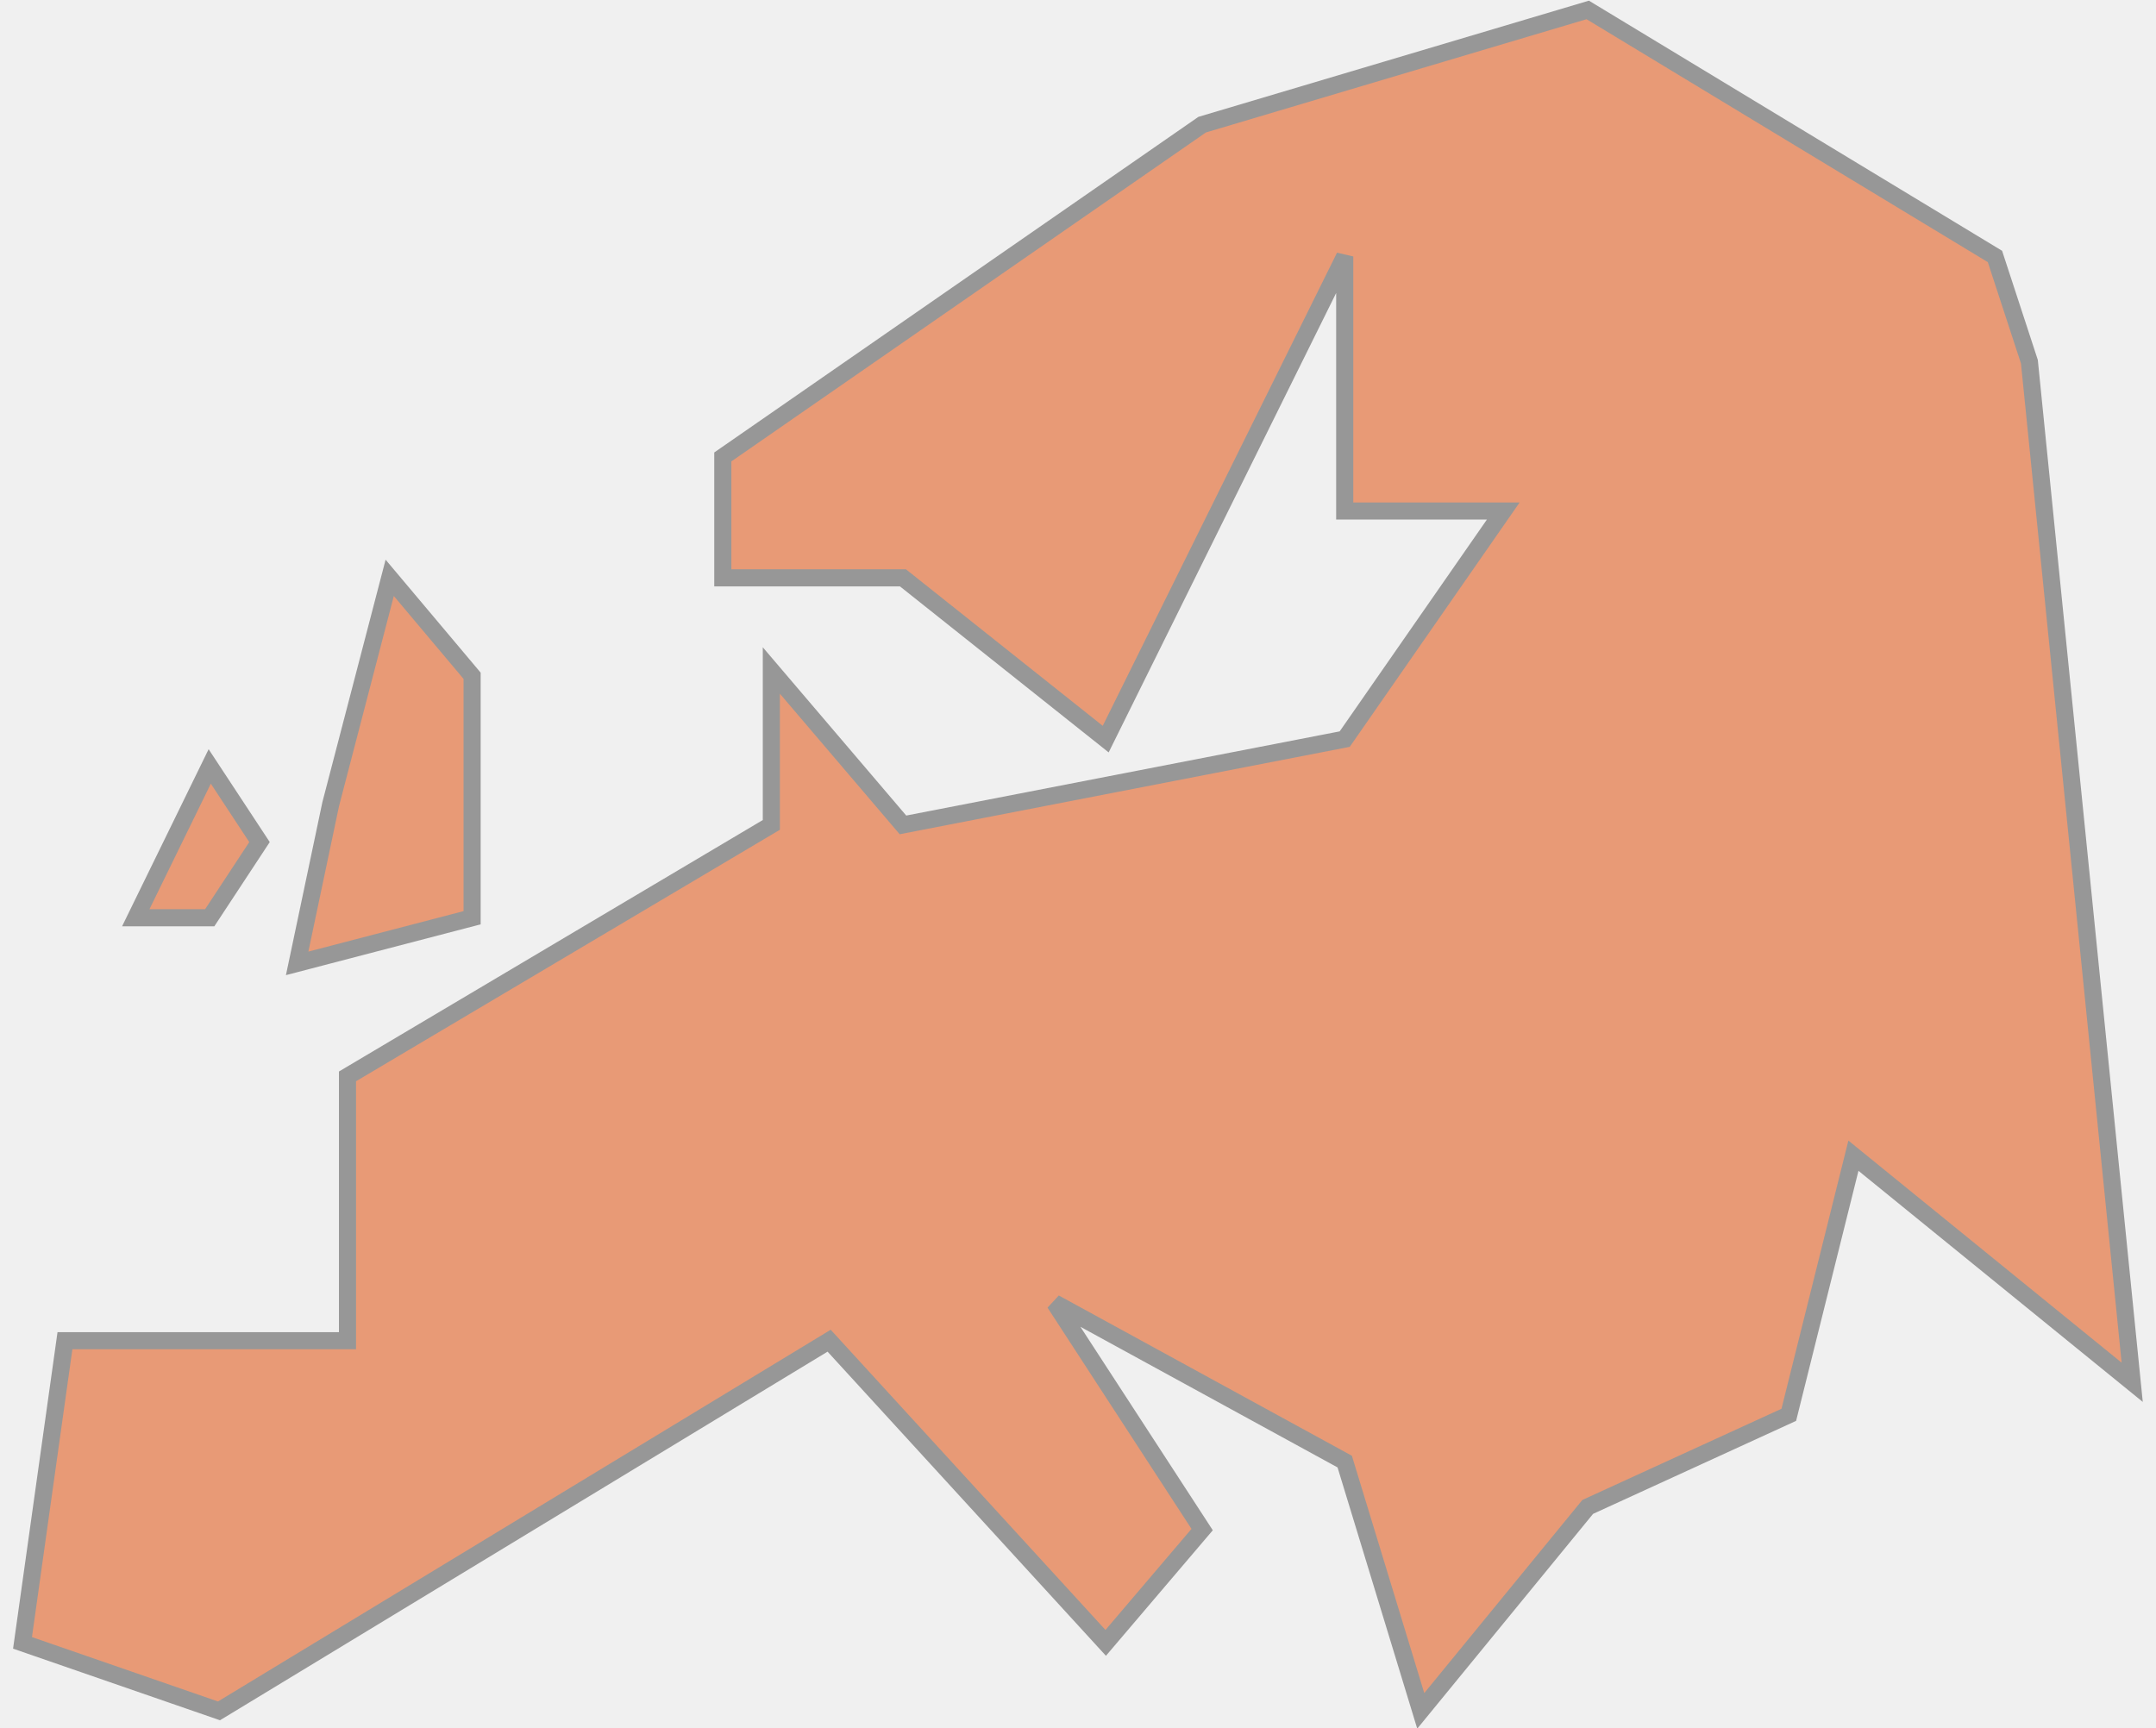
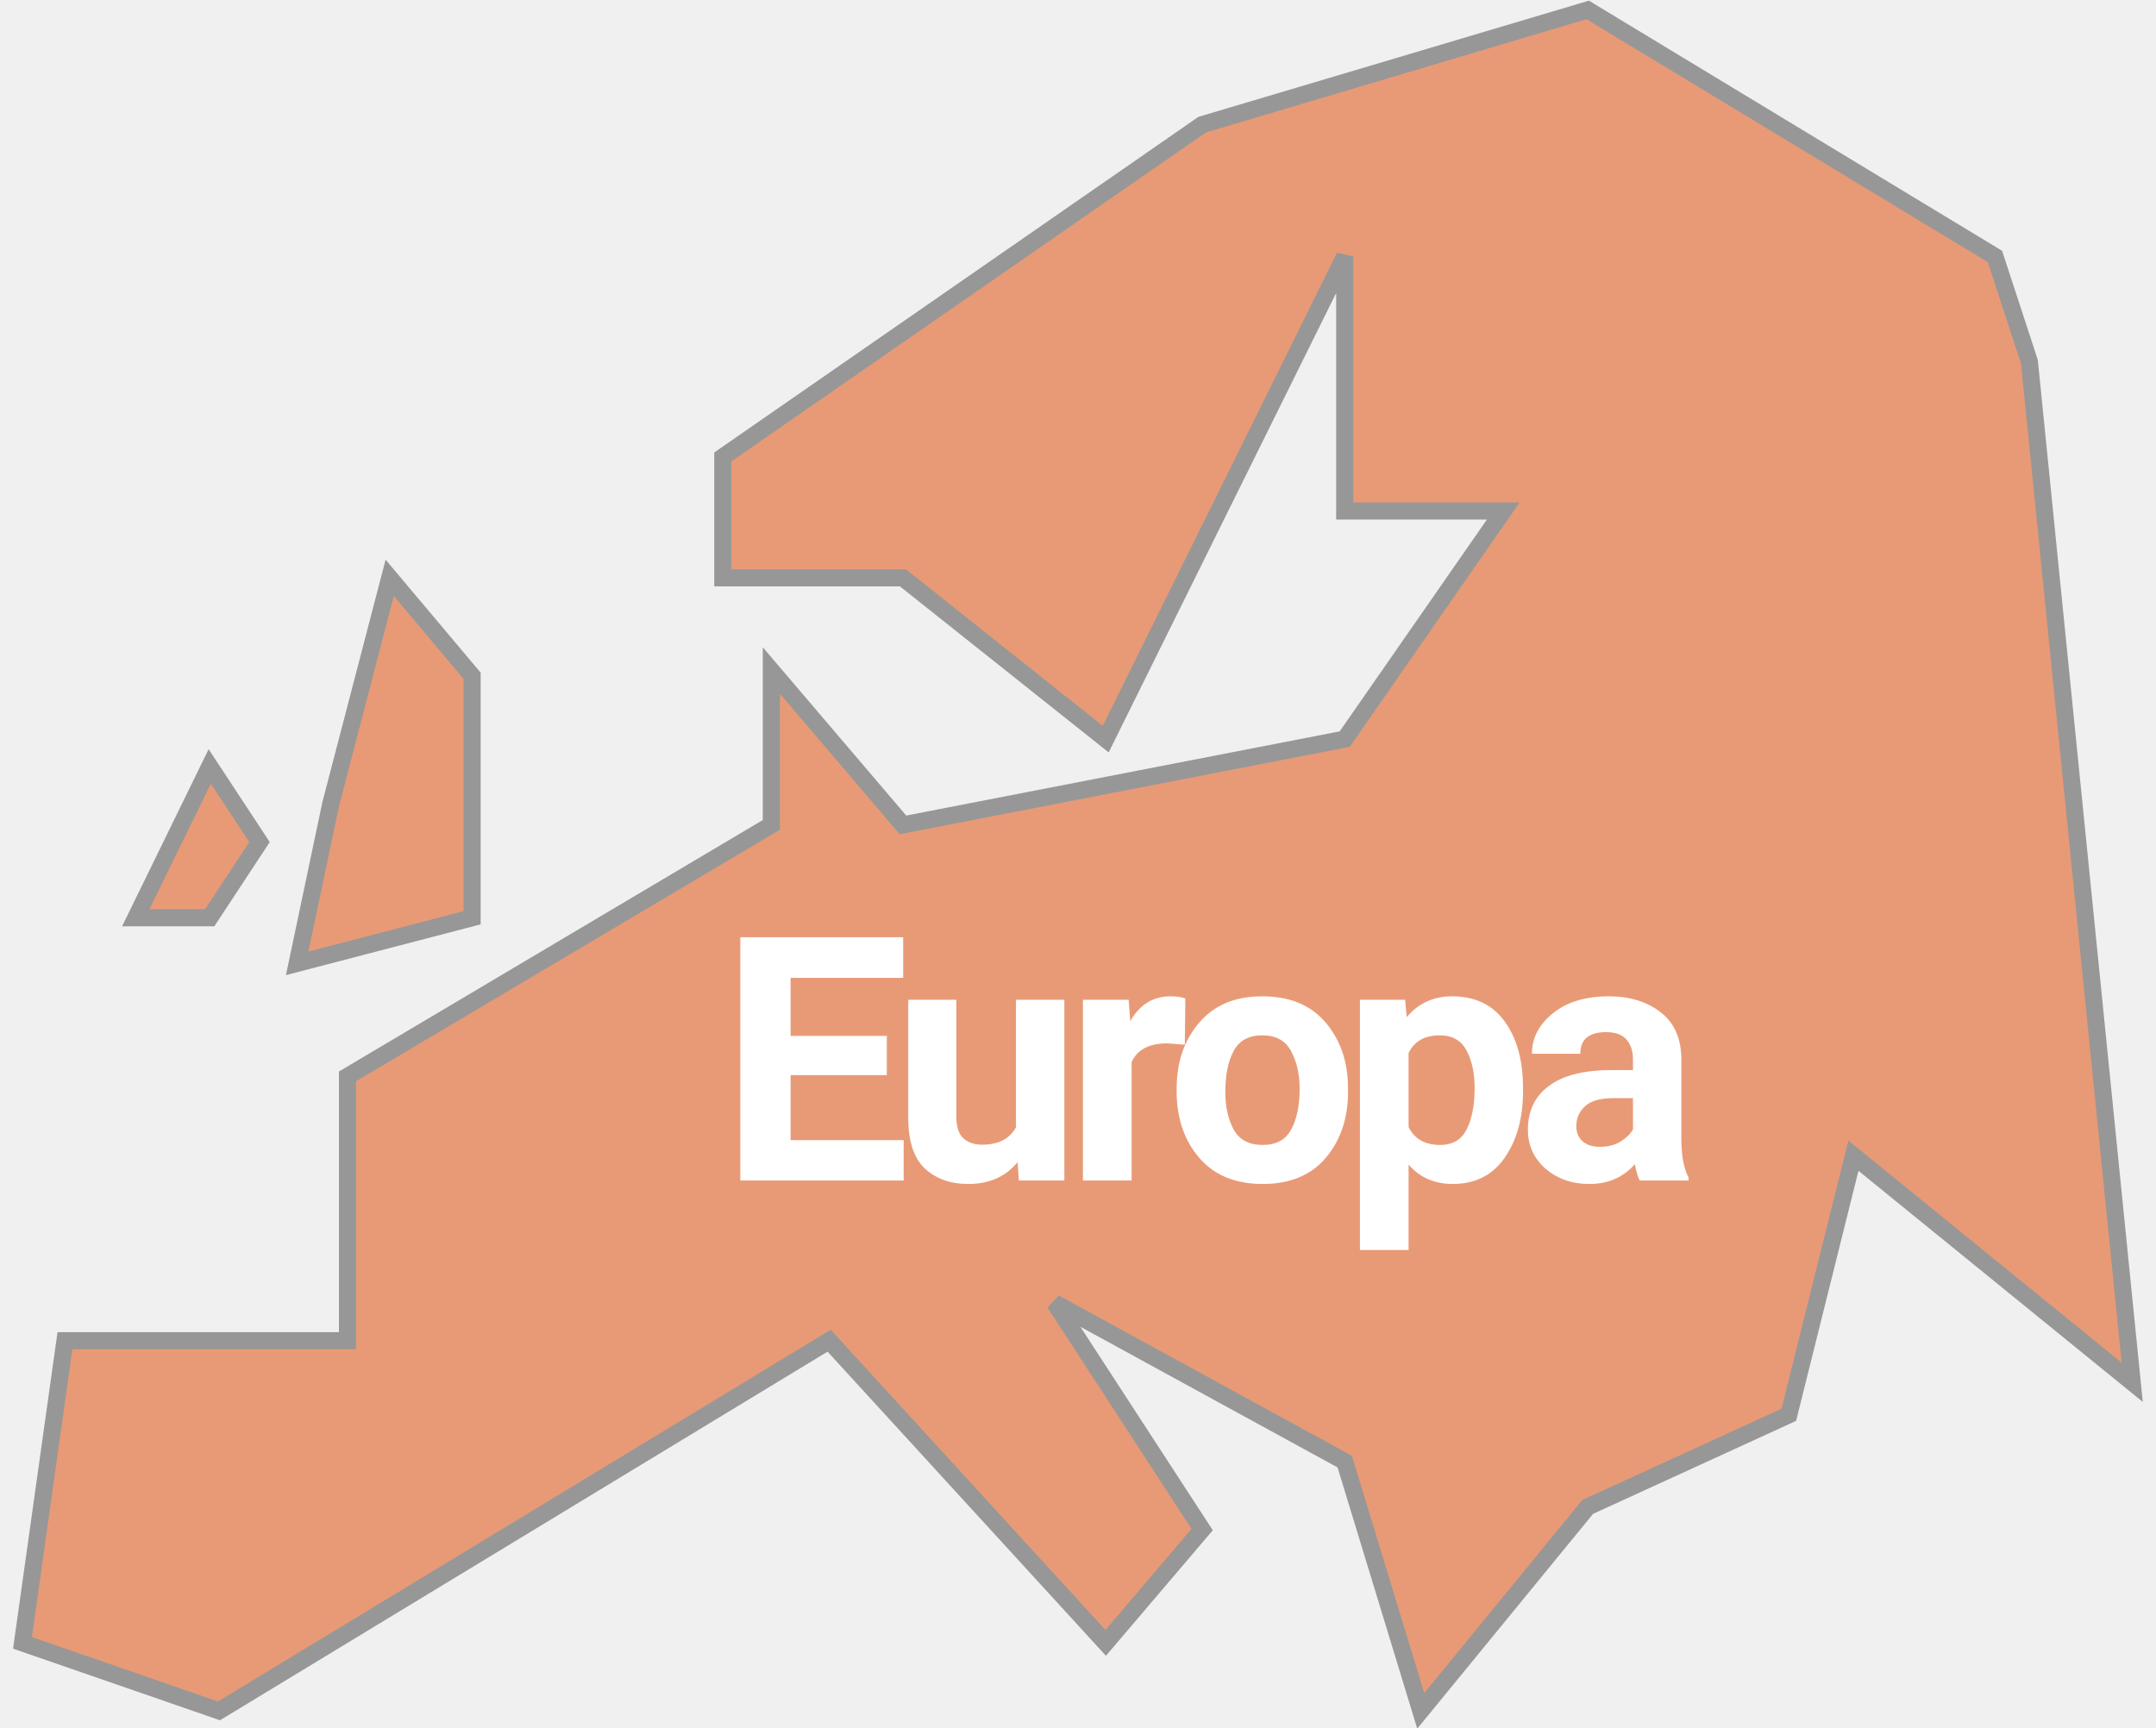
<svg xmlns="http://www.w3.org/2000/svg" width="126" height="101" viewBox="0 0 126 101">
-   <g fill="#E89A76" fill-rule="evenodd" stroke="#979797" transform="translate(1)">
-     <polygon points="2.796 78.364 .316 96.026 11.798 100 47.456 78.364 63.619 96.026 69.255 89.404 60.638 76.159 77.587 85.43 82.031 100 91.789 88.079 103.54 82.696 107.317 67.55 123.609 80.795 117.601 21.141 115.588 14.99 91.789 .581 69.255 7.287 41.242 26.708 41.242 33.775 51.77 33.775 63.619 43.201 77.587 14.99 77.587 29.869 86.853 29.869 77.587 43.201 51.77 48.215 44.078 39.19 44.078 48.215 19.308 62.914 19.308 78.364" />
-     <polygon points="21.775 33.775 18.327 47.001 16.366 56.309 26.59 53.642 26.59 39.498" />
-     <polygon points="11.257 44.798 6.935 53.642 11.257 53.642 14.166 49.22" />
+   <g fill="none" fill-rule="evenodd" transform="translate(1)">
+     <g fill="#E89A76" stroke="#979797">
+       <polygon points="2.796 78.364 .316 96.026 11.798 100 47.456 78.364 63.619 96.026 69.255 89.404 60.638 76.159 77.587 85.43 82.031 100 91.789 88.079 103.54 82.696 107.317 67.55 123.609 80.795 117.601 21.141 115.588 14.99 91.789 .581 69.255 7.287 41.242 26.708 41.242 33.775 51.77 33.775 63.619 43.201 77.587 14.99 77.587 29.869 86.853 29.869 77.587 43.201 51.77 48.215 44.078 39.19 44.078 48.215 19.308 62.914 19.308 78.364" />
+       <polygon points="21.775 33.775 18.327 47.001 16.366 56.309 26.59 53.642 26.59 39.498" />
+       <polygon points="11.257 44.798 6.935 53.642 11.257 53.642 14.166 49.22" />
+     </g>
+     <text fill="#FFF" font-family="Roboto-Bold, Roboto" font-size="20" font-weight="bold" letter-spacing="-1.038">
+       <tspan x="41" y="69">Europa</tspan>
+     </text>
  </g>
</svg>
